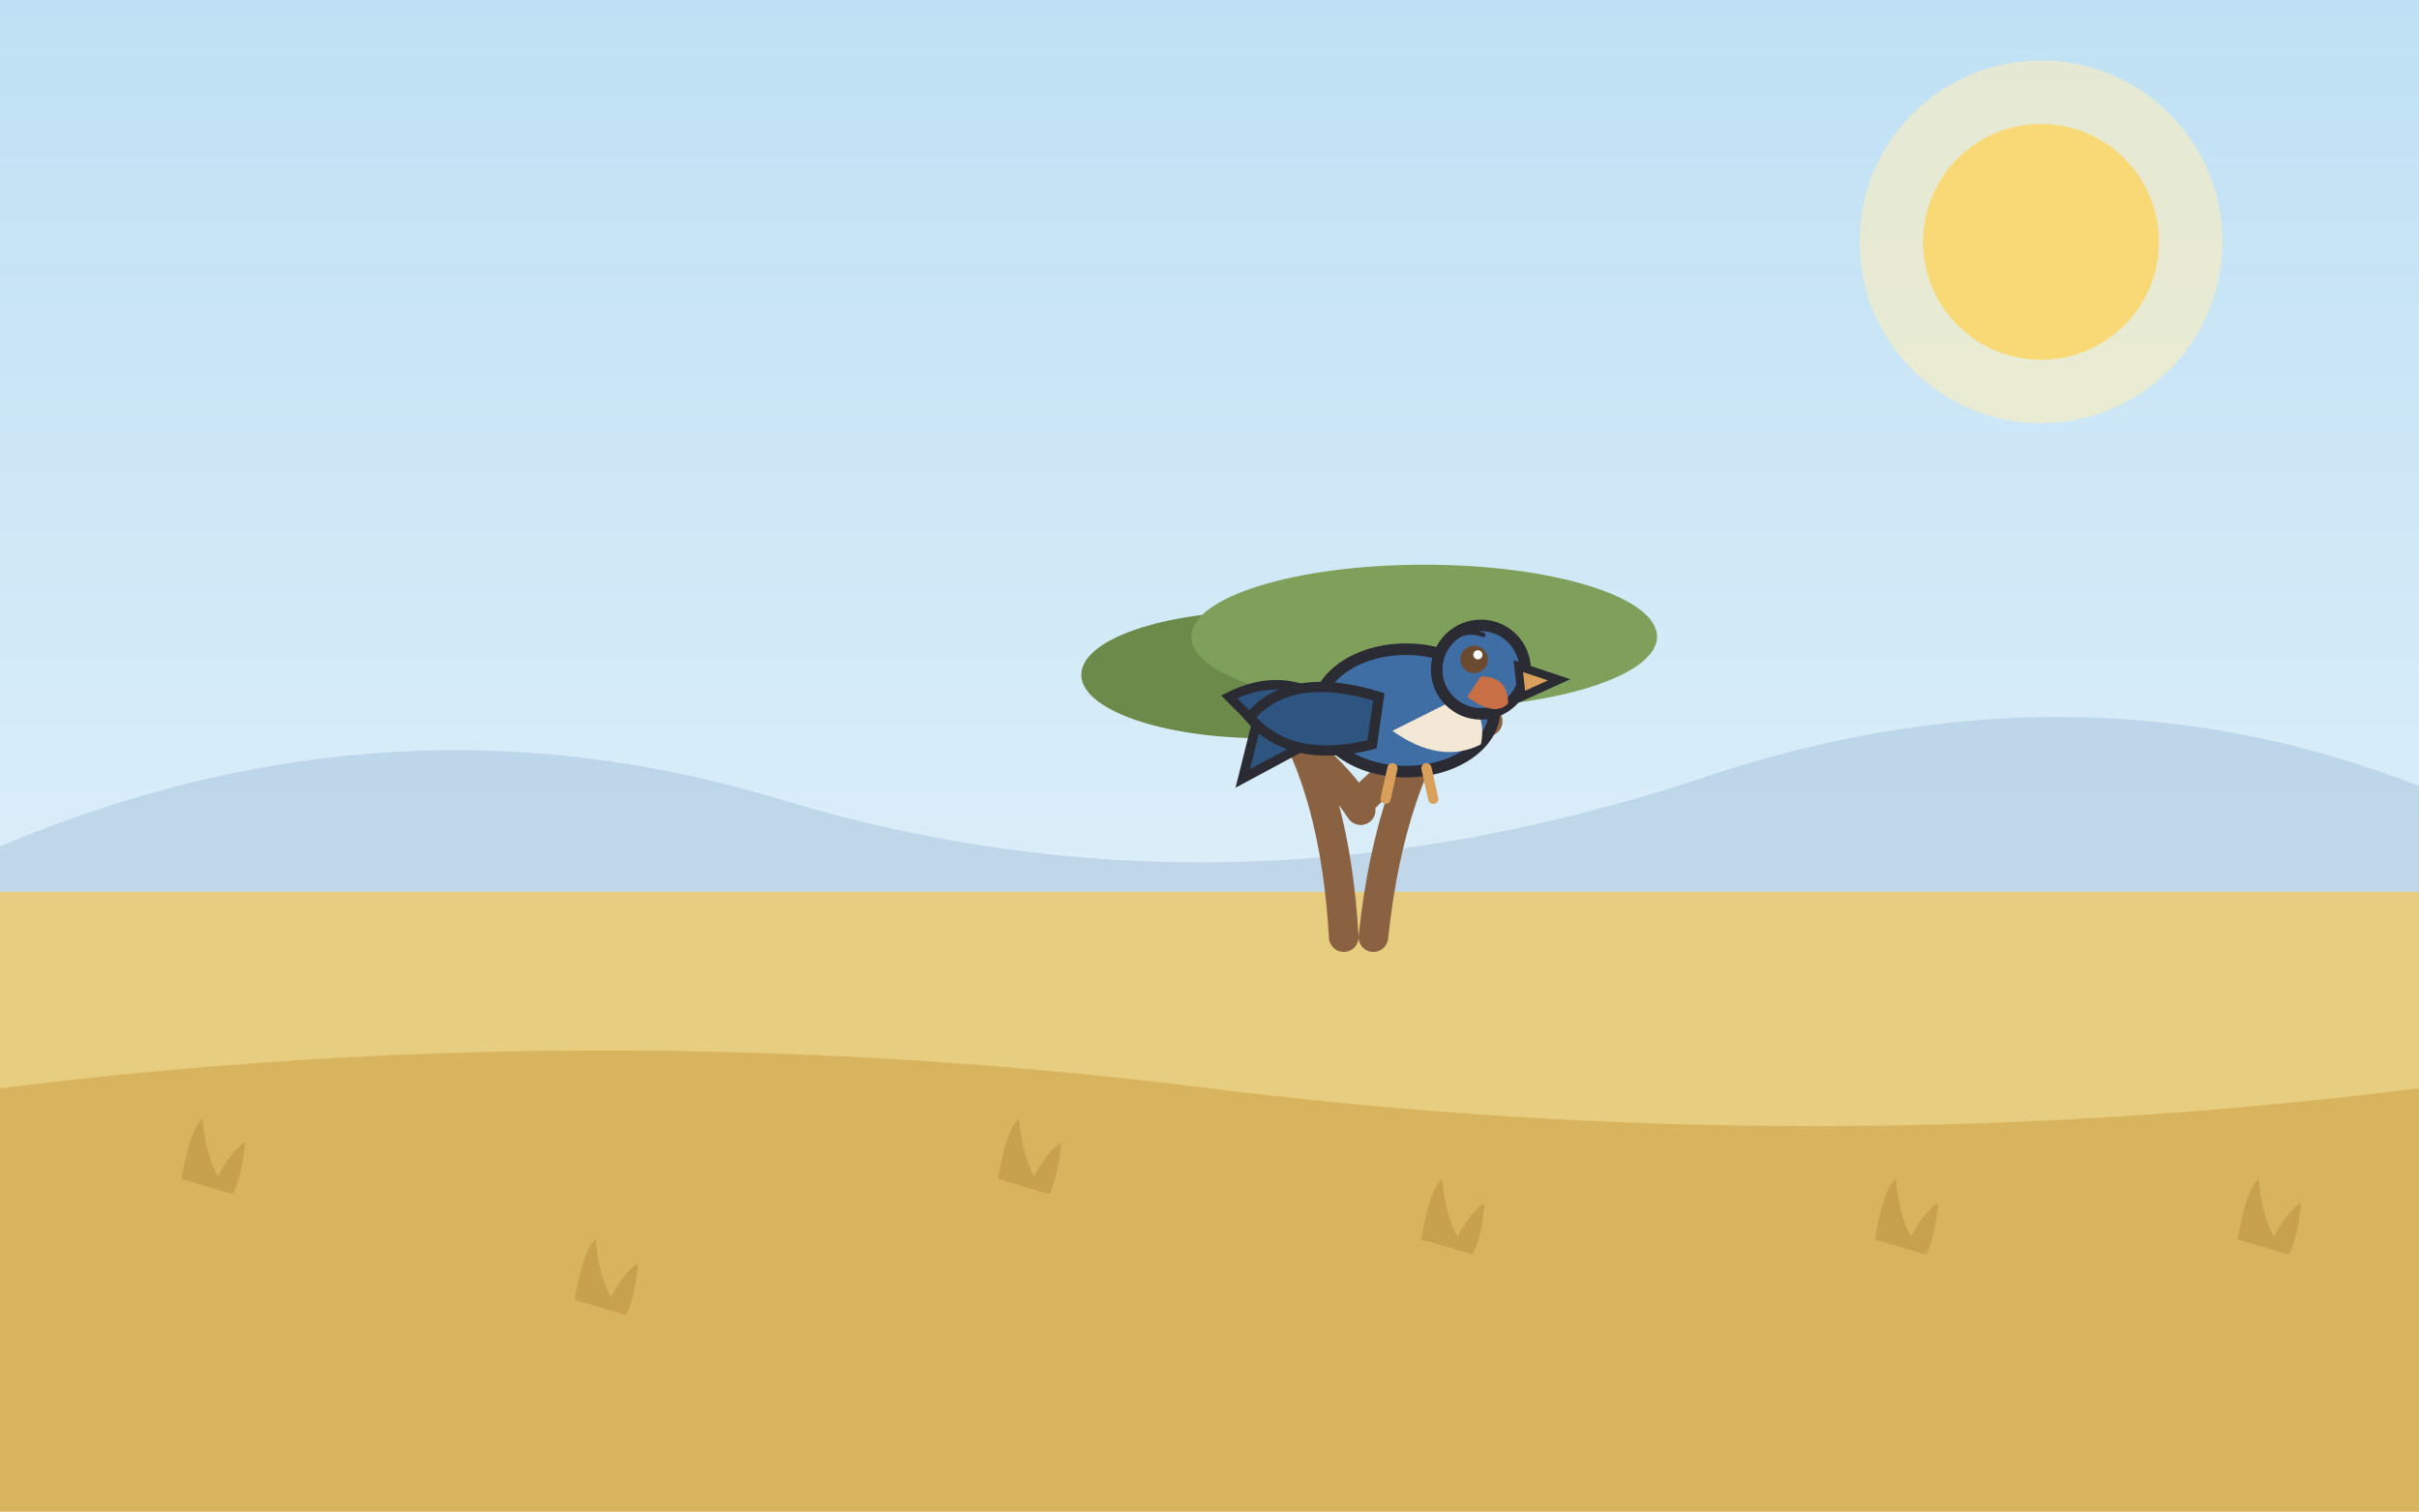
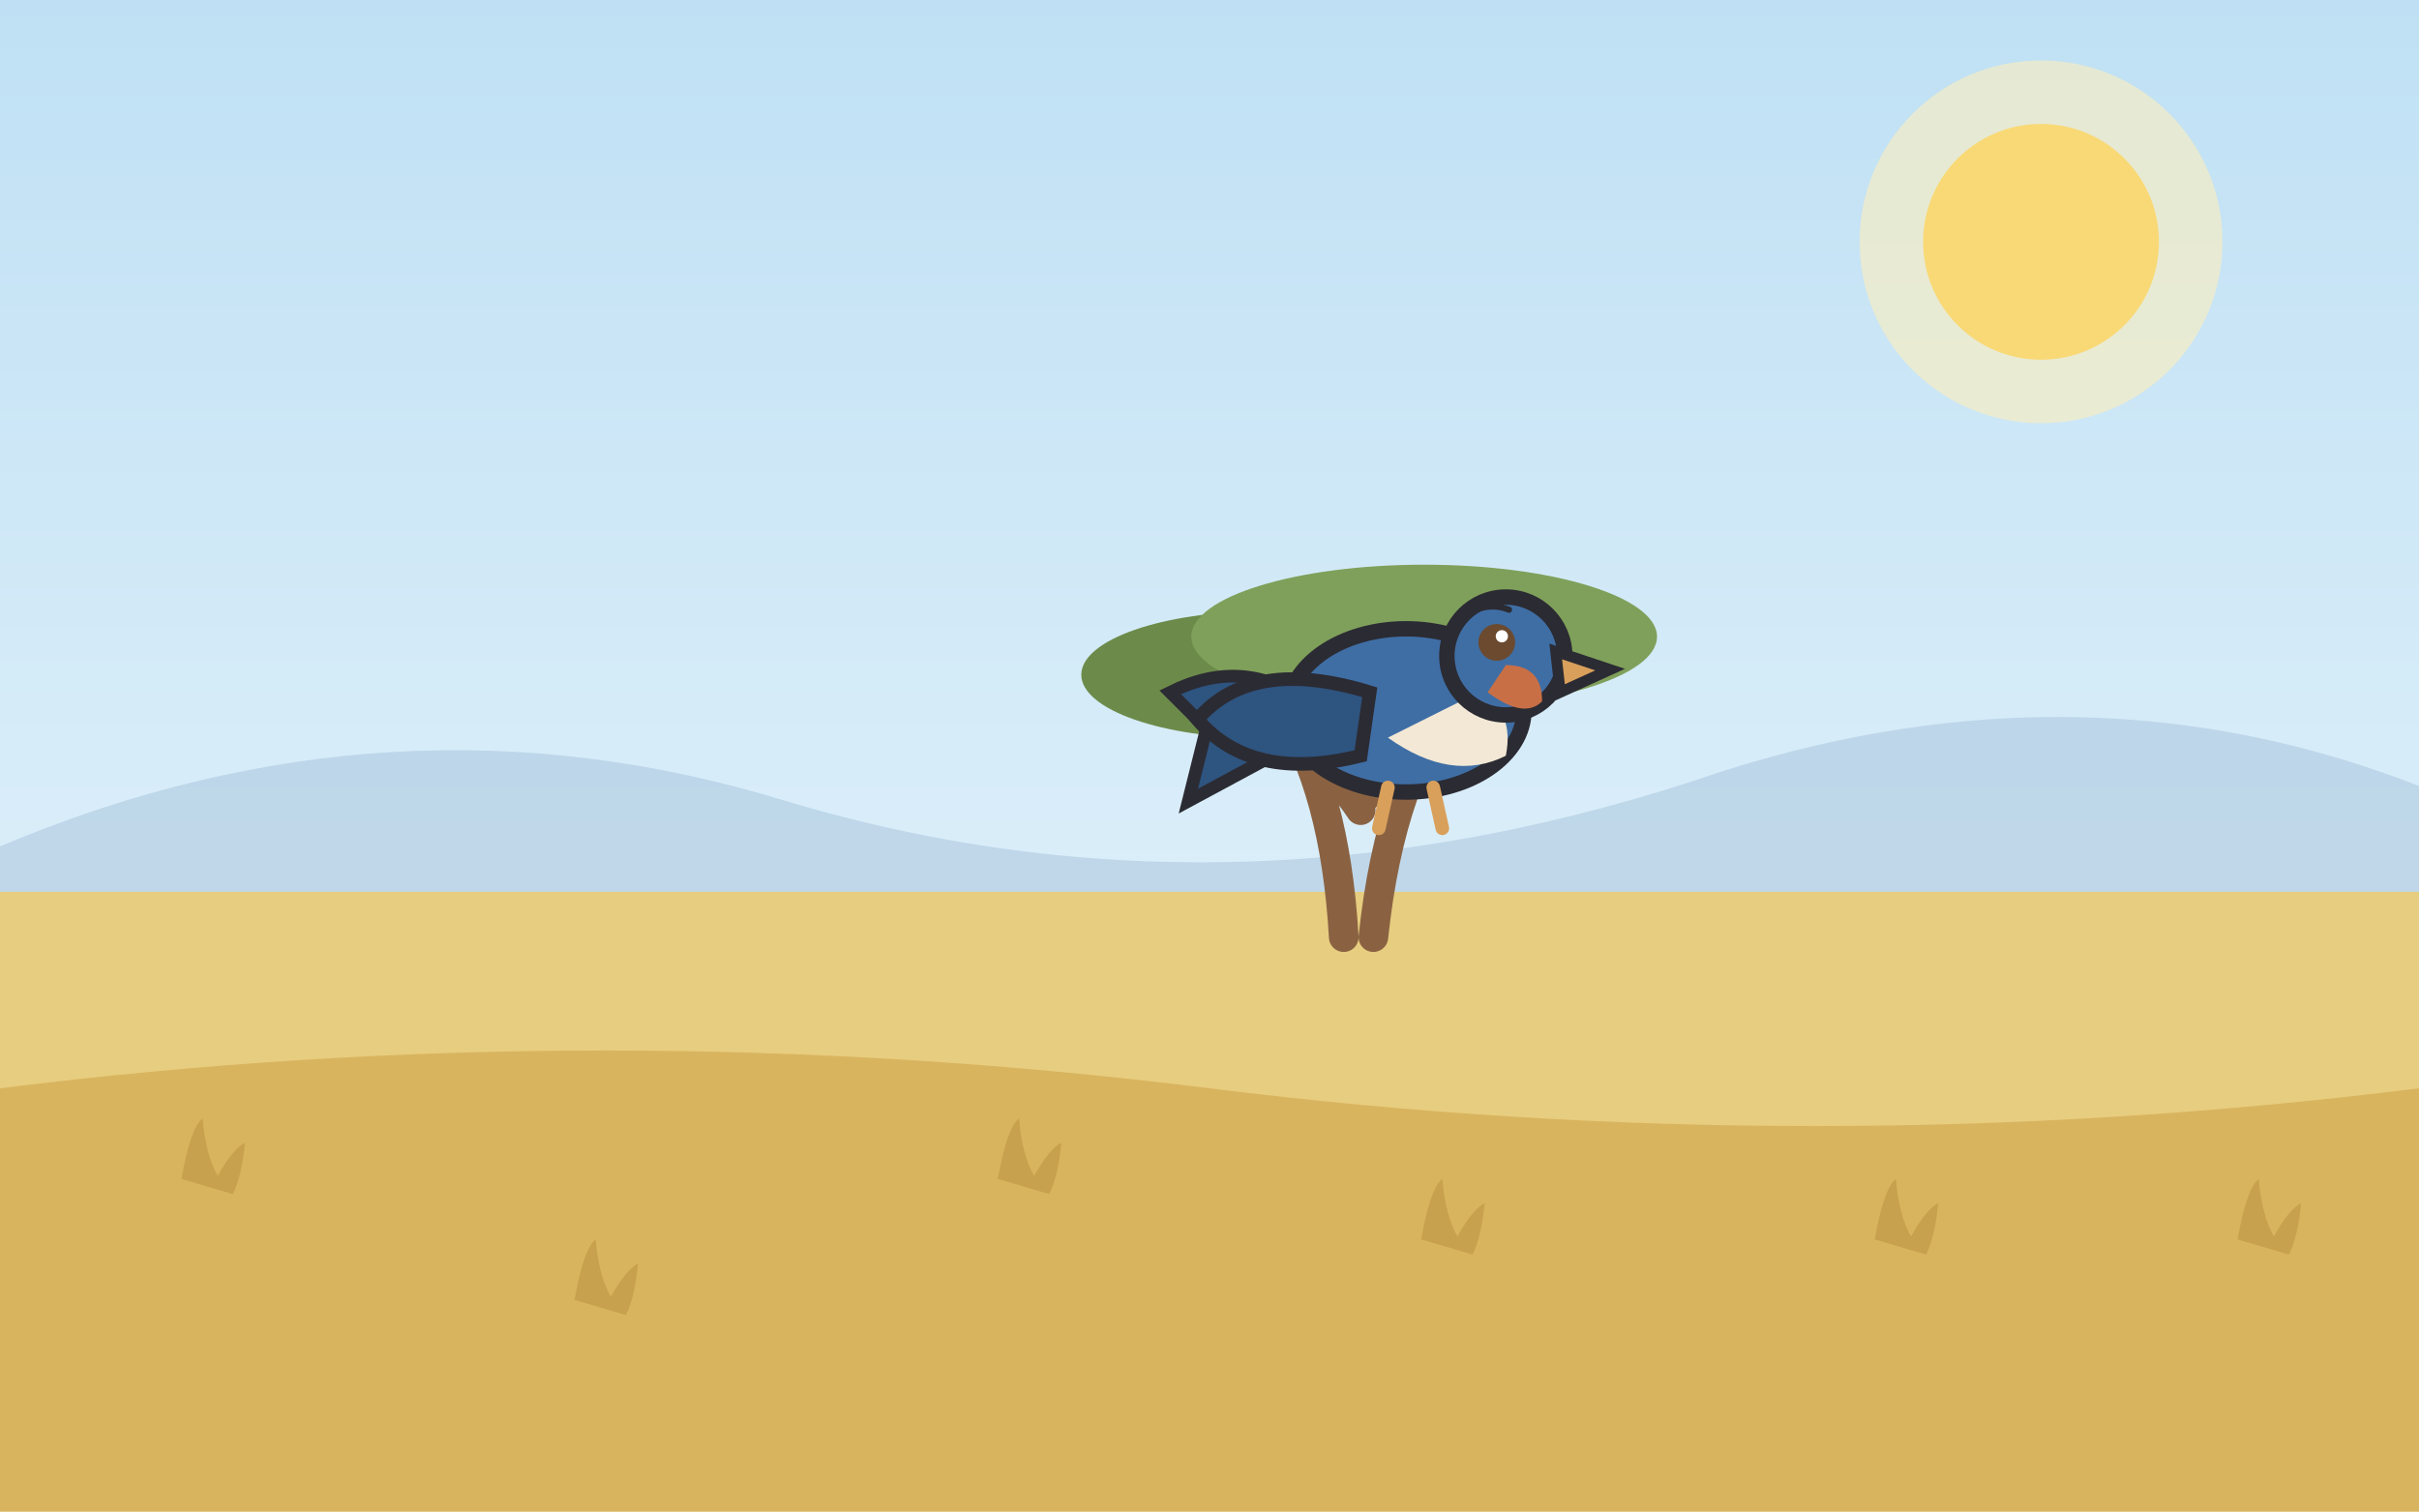
<svg xmlns="http://www.w3.org/2000/svg" viewBox="0 0 1600 1000" role="img">
  <style>
@media (prefers-reduced-motion: no-preference) {
  .anim-idle { animation: idle 3.8s ease-in-out infinite alternate; }
  @keyframes idle { from { transform: translateY(0); } to { transform: translateY(-6px); } }
  .anim-tail { transform-box: fill-box; transform-origin: 100% 20%; animation: tail 2.6s ease-in-out infinite alternate; }
  @keyframes tail { from { transform: rotate(-6deg); } to { transform: rotate(8deg); } }
  .anim-blink { transform-box: fill-box; transform-origin: center; animation: blink 5.2s infinite; }
  @keyframes blink { 0%, 93%, 100% { transform: scaleY(1); } 95%, 97% { transform: scaleY(0.12); } }
  .anim-glow { transform-box: fill-box; transform-origin: center; animation: glow 4.2s ease-in-out infinite alternate; }
  @keyframes glow { from { transform: scale(1); opacity: 0.5; } to { transform: scale(1.08); opacity: 0.75; } }
  .anim-shimmer { animation: shimmer 5s ease-in-out infinite alternate; }
  @keyframes shimmer { from { opacity: 0.62; } to { opacity: 0.92; } }
  .anim-grass { transform-box: fill-box; transform-origin: 50% 100%; animation: sway 3.2s ease-in-out infinite alternate; }
  .anim-canopy { transform-box: fill-box; transform-origin: 50% 100%; animation: sway 5.6s ease-in-out infinite alternate; }
  @keyframes sway { from { transform: rotate(-1.8deg); } to { transform: rotate(2.2deg); } }
  .anim-rain { animation: rainfall 1.15s linear infinite; }
  @keyframes rainfall { from { transform: translateY(-32px); opacity: 0.85; } 75% { opacity: 0.55; } to { transform: translateY(72px); opacity: 0; } }
  .anim-ripple { transform-box: fill-box; transform-origin: center; animation: ripple 3.4s ease-in-out infinite alternate; }
  @keyframes ripple { from { transform: scale(1); opacity: 0.8; } to { transform: scale(1.18); opacity: 0.55; } }
  .anim-drip { animation: drip 1s ease-in infinite; }
  @keyframes drip { from { transform: translateY(-12px); opacity: 0.95; } to { transform: translateY(28px); opacity: 0; } }
  .anim-flow { stroke-dasharray: 26 20; animation: flow 0.8s linear infinite; }
  @keyframes flow { from { stroke-dashoffset: 0; } to { stroke-dashoffset: -46; } }
  .anim-splash { transform-box: fill-box; transform-origin: 50% 100%; animation: splashPulse 1.7s ease-in-out infinite alternate; }
  @keyframes splashPulse { from { transform: scale(0.97); } to { transform: scale(1.05); } }
  .anim-strain { transform-box: fill-box; transform-origin: center; animation: strain 0.9s ease-in-out infinite alternate; }
  @keyframes strain { from { transform: translateX(-5px); } to { transform: translateX(4px); } }
  .anim-float { transform-box: fill-box; transform-origin: center; animation: floaty 2.6s ease-in-out infinite alternate; }
  @keyframes floaty { from { transform: translateY(0) scale(1); } to { transform: translateY(-12px) scale(1.08); } }
  .anim-wave { animation: wave 2.4s ease-in-out infinite; opacity: 0; }
  @keyframes wave { 0% { opacity: 0; } 30% { opacity: 0.9; } 60%, 100% { opacity: 0; } }
  .anim-cloud { animation: cloudDrift 9s ease-in-out infinite alternate; }
  @keyframes cloudDrift { from { transform: translateX(-18px); } to { transform: translateX(22px); } }
  .tap-target { cursor: pointer; }
  .tap-target.tap-play { transform-box: fill-box; transform-origin: 50% 85%; animation: tapWiggle 0.7s ease-in-out; }
  .tap-target[data-tap="puddle"].tap-play { transform-origin: center; animation: tapSplash 0.85s ease-out; }
  .tap-target[data-tap="sun"].tap-play { transform-origin: center; animation: tapPulse 0.6s ease-in-out; }
  .tap-target[data-tap="tree"].tap-play { transform-origin: 50% 100%; animation: tapShake 0.7s ease-in-out; }
  @keyframes tapWiggle { 0% { transform: rotate(0); } 25% { transform: rotate(-4deg) scale(1.03); } 55% { transform: rotate(3deg) scale(1.04); } 80% { transform: rotate(-1.5deg); } 100% { transform: rotate(0); } }
  @keyframes tapSplash { 0% { transform: scale(1); } 40% { transform: scale(1.06, 0.94); } 70% { transform: scale(0.97, 1.03); } 100% { transform: scale(1); } }
  @keyframes tapPulse { 0% { transform: scale(1); } 50% { transform: scale(1.12); } 100% { transform: scale(1); } }
  @keyframes tapShake { 0% { transform: rotate(0); } 20% { transform: rotate(2.4deg); } 45% { transform: rotate(-2deg); } 70% { transform: rotate(1.2deg); } 100% { transform: rotate(0); } }
  .tap-burst { opacity: 0; }
  .tap-target.tap-play .tap-burst { opacity: 1; }
  .tap-target.tap-play .tap-burst circle { animation: burstUp 0.6s ease-out forwards; }
  @keyframes burstUp { from { transform: translateY(0); opacity: 0.95; } to { transform: translateY(-90px); opacity: 0; } }
}
</style>
  <defs>
    <linearGradient id="sky" x1="0" y1="0" x2="0" y2="1">
      <stop offset="0" stop-color="#bfe0f4" />
      <stop offset="1" stop-color="#eef8fd" />
    </linearGradient>
  </defs>
  <rect width="1600" height="1000" fill="url(#sky)" />
  <g class="tap-target" data-tap="sun">
    <circle class="anim-glow" cx="1350" cy="160" r="120" fill="#fdeebc" opacity="0.6" />
    <circle cx="1350" cy="160" r="78" fill="#f9d976" />
  </g>
  <path d="M 0 560 q 260 -110 520 -30 q 300 90 620 -20 q 240 -76 460 10 L 1600 640 L 0 640 Z" fill="#a9c4dd" opacity="0.55" />
  <rect x="0" y="590" width="1600" height="410" fill="#e7cd7f" />
  <path d="M 0 720 q 400 -50 800 0 q 400 50 800 0 L 1600 1000 L 0 1000 Z" fill="#d9b45f" />
  <g class="anim-grass" style="animation-delay:1.00s">
    <path d="M 120 780 q 6 -34 14 -40 q 2 24 10 38 q 10 -18 18 -22 q -2 22 -8 34 z" fill="#c39c48" opacity="0.8" />
  </g>
  <g class="anim-grass" style="animation-delay:0.50s">
    <path d="M 380 860 q 6 -34 14 -40 q 2 24 10 38 q 10 -18 18 -22 q -2 22 -8 34 z" fill="#c39c48" opacity="0.8" />
  </g>
  <g class="anim-grass" style="animation-delay:2.50s">
    <path d="M 660 780 q 6 -34 14 -40 q 2 24 10 38 q 10 -18 18 -22 q -2 22 -8 34 z" fill="#c39c48" opacity="0.8" />
  </g>
  <g class="anim-grass" style="animation-delay:1.50s">
    <path d="M 940 820 q 6 -34 14 -40 q 2 24 10 38 q 10 -18 18 -22 q -2 22 -8 34 z" fill="#c39c48" opacity="0.8" />
  </g>
  <g class="anim-grass" style="animation-delay:0.00s">
    <path d="M 1240 820 q 6 -34 14 -40 q 2 24 10 38 q 10 -18 18 -22 q -2 22 -8 34 z" fill="#c39c48" opacity="0.8" />
  </g>
  <g class="anim-grass" style="animation-delay:0.00s">
    <path d="M 1480 820 q 6 -34 14 -40 q 2 24 10 38 q 10 -18 18 -22 q -2 22 -8 34 z" fill="#c39c48" opacity="0.8" />
  </g>
  <g transform="translate(900 620) scale(1.4)">
    <g class="tap-target" data-tap="tree">
      <path d="M -8 0 q -4 -70 -30 -110 M 6 0 q 8 -76 40 -116 M 0 -60 q -20 -30 -52 -44 M 2 -66 q 26 -26 58 -36" stroke="#8a6242" stroke-width="14" fill="none" stroke-linecap="round" />
      <g class="anim-canopy" style="animation-delay:1.33s">
        <ellipse cx="-46" cy="-124" rx="86" ry="30" fill="#6c8b4a" />
        <ellipse cx="30" cy="-142" rx="110" ry="34" fill="#7fa05a" />
      </g>
    </g>
  </g>
-   <g transform="translate(930 470) scale(2.25 2.25)">
+   <g transform="translate(930 470) scale(3 3)">
    <g class="tap-target" data-tap="lulu" data-mood="sad">
      <g class="anim-idle" style="animation-delay:1.33s; animation-duration: 2.2s">
        <path d="M -22 6 l -26 14 l 4 -16 l -8 -8 q 16 -8 30 2 z" fill="#2e5480" stroke="#2b2b33" stroke-width="2.8" />
        <ellipse cx="0" cy="0" rx="26" ry="18" fill="#3f6ea5" stroke="#2b2b33" stroke-width="3.4" />
        <path d="M -4 6 q 14 10 26 4 q 2 -10 -6 -14 z" fill="#f2e8d5" />
        <path d="M -8 -4 q -26 -8 -38 6 q 12 14 36 8 z" fill="#2e5480" stroke="#2b2b33" stroke-width="3" />
        <circle cx="22" cy="-12" r="13" fill="#3f6ea5" stroke="#2b2b33" stroke-width="3.4" />
        <path d="M 18 -4 q 8 6 12 2 q 0 -8 -8 -8 z" fill="#c96f45" />
        <path d="M 33 -13 l 12 4 l -11 5 z" fill="#d9a05b" stroke="#2b2b33" stroke-width="2.4" />
        <g transform="translate(20 -15)">
          <g class="anim-blink">
            <circle cx="0" cy="0" r="4.05" fill="#6b4a2f" />
            <circle cx="1.125" cy="-1.35" r="1.35" fill="#fff" />
          </g>
          <path d="M -6.3 -6.3 q 4.5 -2.7 9 -0.9" stroke="#2b2b33" stroke-width="1.35" fill="none" stroke-linecap="round" />
        </g>
        <path d="M -4 17 l -2 9 M 6 17 l 2 9" stroke="#d9a05b" stroke-width="3" stroke-linecap="round" />
      </g>
    </g>
  </g>
</svg>
